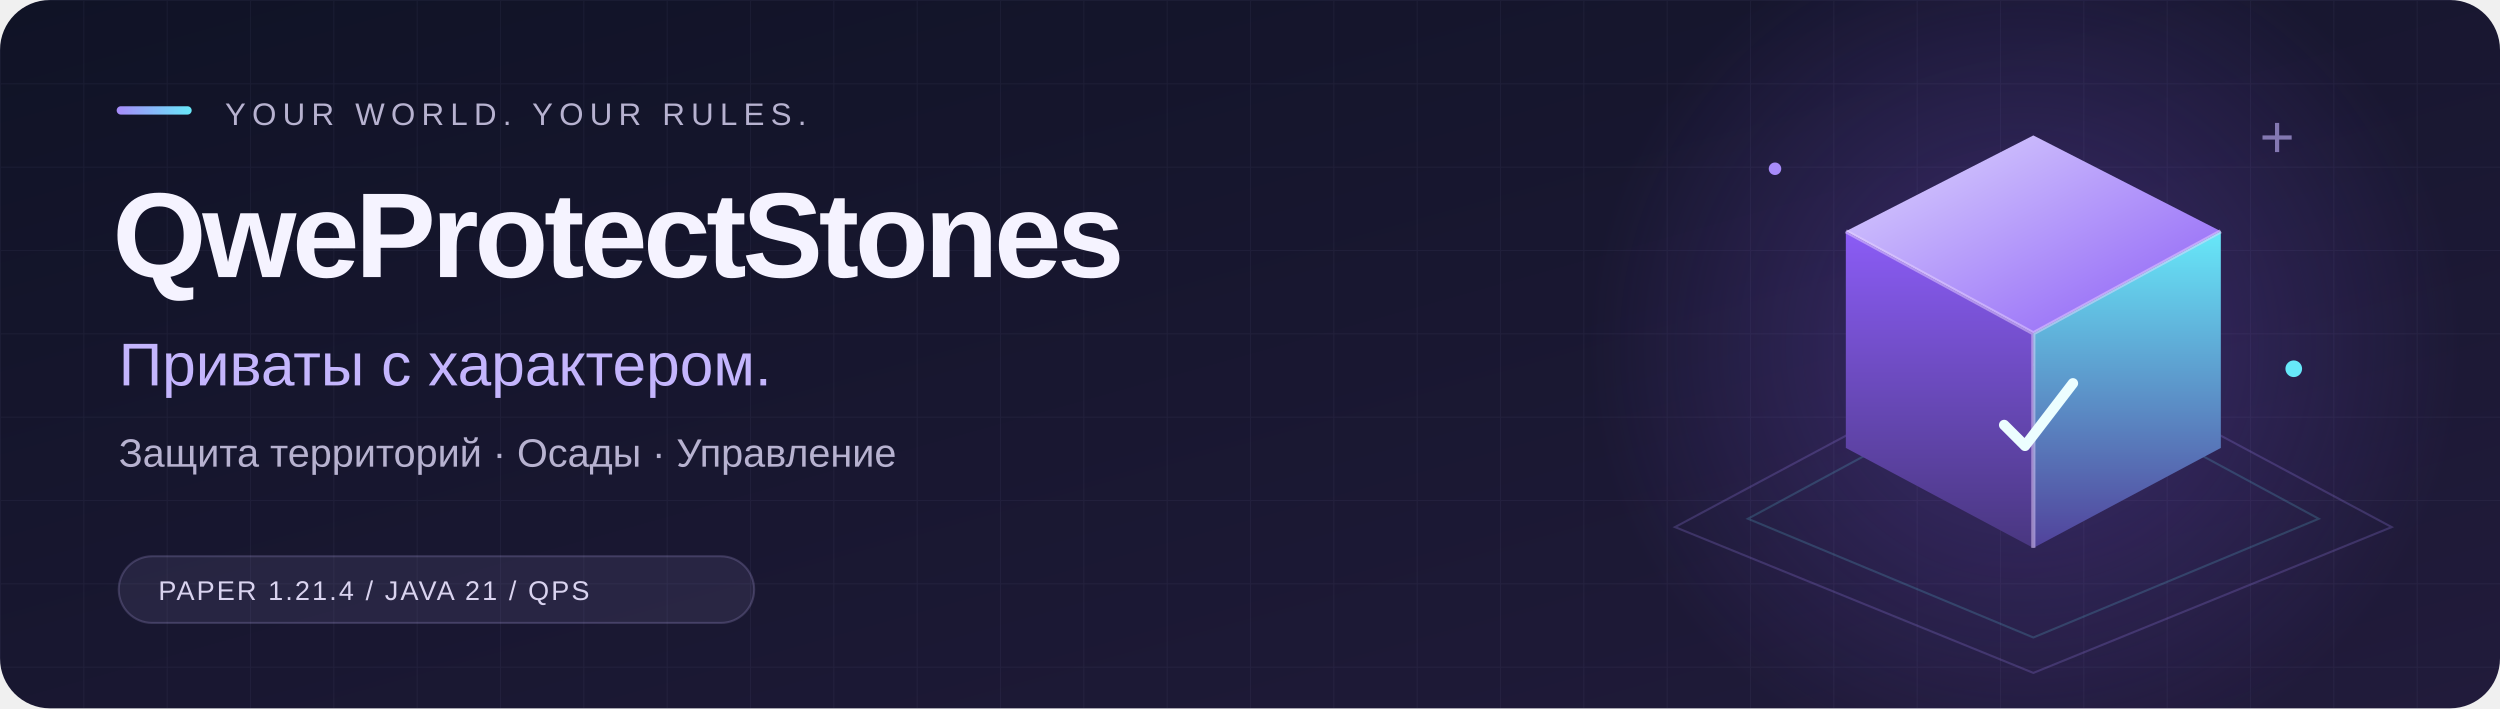
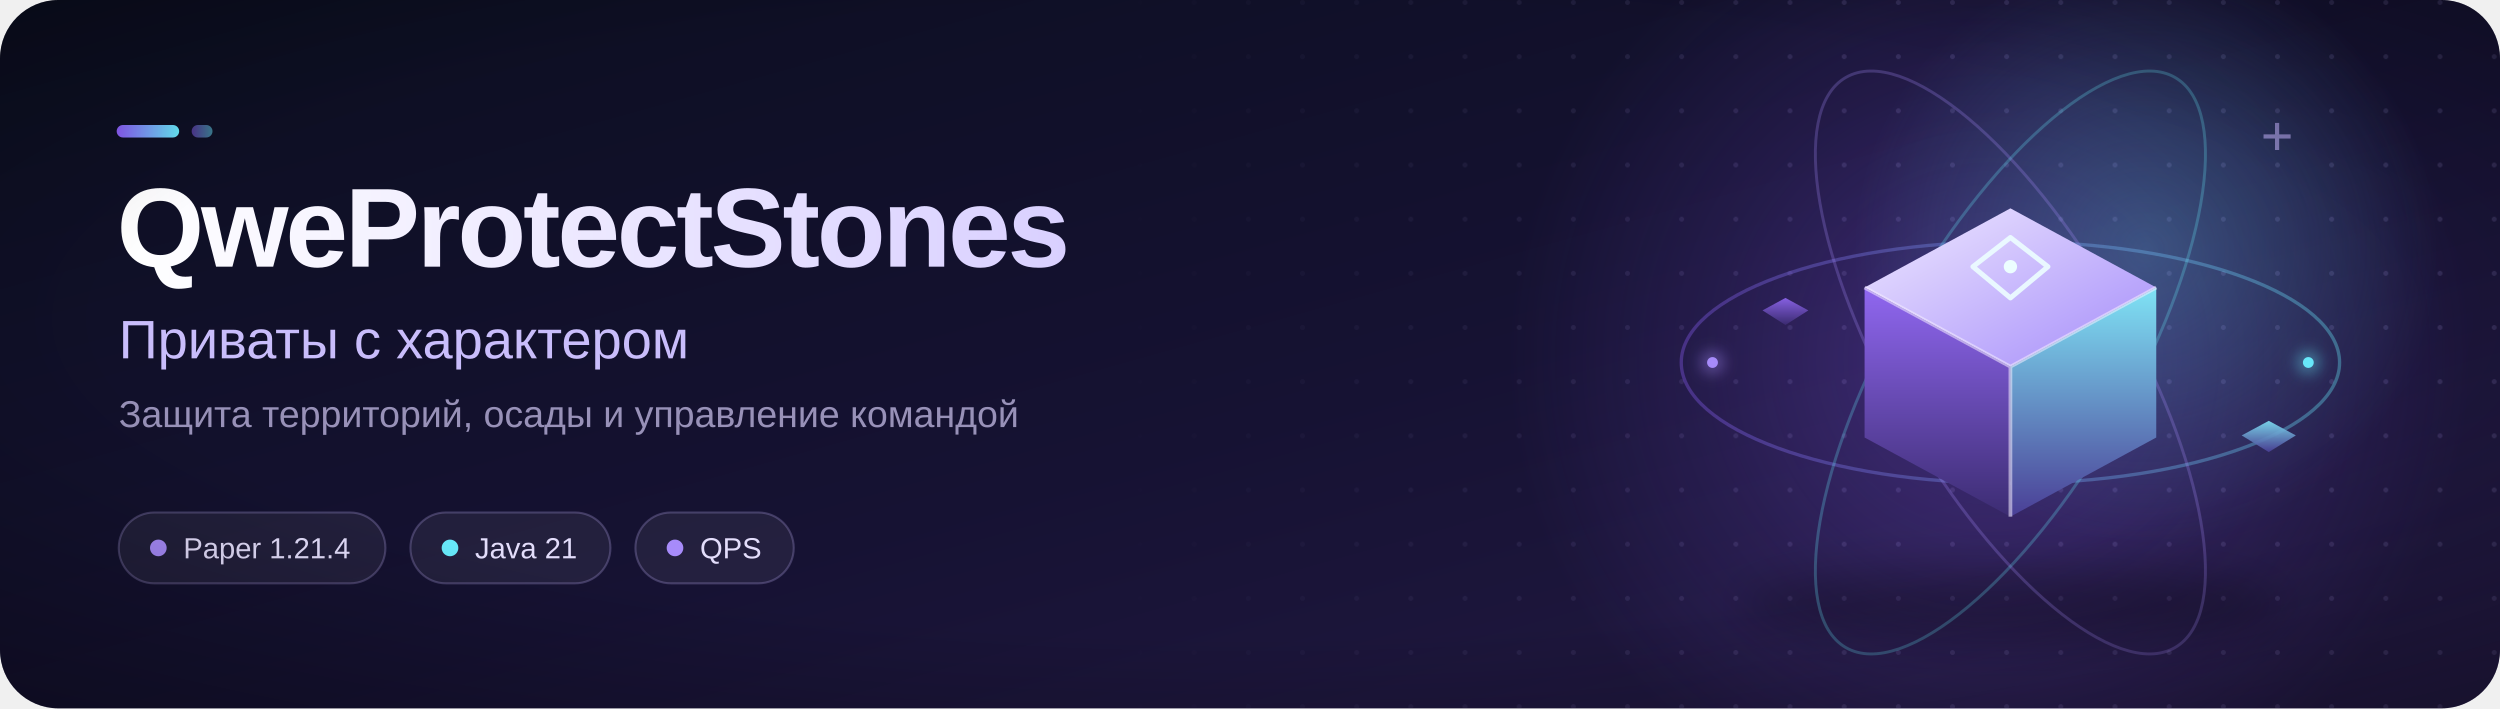
<svg xmlns="http://www.w3.org/2000/svg" width="1200" height="340" viewBox="0 0 1200 340" role="img" aria-labelledby="title desc">
  <defs>
-     <linearGradient id="bg" x2="1" y2="1">
-       <stop stop-color="#101326" />
-       <stop offset="1" stop-color="#211b3b" />
+     <linearGradient id="bg" x1="0" y1="0" x2="1" y2="1">
+       <stop offset="0" stop-color="#0b0e1f" />
+       <stop offset="0.55" stop-color="#161233" />
+       <stop offset="1" stop-color="#241a45" />
    </linearGradient>
-     <linearGradient id="accent" x2="1" y2="0">
-       <stop stop-color="#a78bfa" />
+     <linearGradient id="accentLine" x1="0" y1="0" x2="1" y2="0">
+       <stop offset="0" stop-color="#8b5cf6" />
      <stop offset="1" stop-color="#67e8f9" />
    </linearGradient>
-     <linearGradient id="top" x2="1" y2="1">
-       <stop stop-color="#ddd6fe" />
-       <stop offset="1" stop-color="#8b5cf6" />
+     <linearGradient id="titleFade" x1="0" y1="0" x2="1" y2="0">
+       <stop offset="0" stop-color="#ffffff" />
+       <stop offset="1" stop-color="#d9d0ff" />
    </linearGradient>
-     <linearGradient id="left" x2="0" y2="1">
-       <stop stop-color="#8b5cf6" />
-       <stop offset="1" stop-color="#493780" />
+     <linearGradient id="faceTop" x1="0" y1="0" x2="1" y2="1">
+       <stop offset="0" stop-color="#efe9ff" />
+       <stop offset="1" stop-color="#a48bfa" />
    </linearGradient>
-     <linearGradient id="right" x2="0" y2="1">
-       <stop stop-color="#67e8f9" />
-       <stop offset="1" stop-color="#51429b" />
+     <linearGradient id="faceLeft" x1="0" y1="0" x2="0" y2="1">
+       <stop offset="0" stop-color="#9067f0" />
+       <stop offset="1" stop-color="#3c2c72" />
    </linearGradient>
-     <radialGradient id="halo">
-       <stop stop-color="#8b5cf6" stop-opacity=".3" />
+     <linearGradient id="faceRight" x1="0" y1="0" x2="0" y2="1">
+       <stop offset="0" stop-color="#7fe3f5" />
+       <stop offset="1" stop-color="#4a3f96" />
+     </linearGradient>
+     <radialGradient id="halo" cx="0.5" cy="0.5" r="0.5">
+       <stop offset="0" stop-color="#8b5cf6" stop-opacity="0.35" />
+       <stop offset="0.6" stop-color="#8b5cf6" stop-opacity="0.12" />
      <stop offset="1" stop-color="#8b5cf6" stop-opacity="0" />
    </radialGradient>
-     <pattern id="grid" width="40" height="40" patternUnits="userSpaceOnUse">
-       <path d="M40 0H0V40" fill="none" stroke="#c4b5fd" stroke-opacity=".05" />
+     <radialGradient id="haloCyan" cx="0.5" cy="0.5" r="0.5">
+       <stop offset="0" stop-color="#67e8f9" stop-opacity="0.25" />
+       <stop offset="1" stop-color="#67e8f9" stop-opacity="0" />
+     </radialGradient>
+     <radialGradient id="vignette" cx="0.5" cy="0.45" r="0.75">
+       <stop offset="0.6" stop-color="#000000" stop-opacity="0" />
+       <stop offset="1" stop-color="#000000" stop-opacity="0.35" />
+     </radialGradient>
+     <pattern id="dots" width="26" height="26" patternUnits="userSpaceOnUse">
+       <circle cx="1.2" cy="1.2" r="1.2" fill="#c4b5fd" fill-opacity="0.14" />
    </pattern>
+     <mask id="dotsMask">
+       <linearGradient id="dotsFade" x1="0" y1="0" x2="1" y2="0">
+         <stop offset="0" stop-color="#000" />
+         <stop offset="0.45" stop-color="#000" />
+         <stop offset="0.75" stop-color="#fff" />
+         <stop offset="1" stop-color="#fff" />
+       </linearGradient>
+       <rect width="1200" height="340" fill="url(#dotsFade)" />
+     </mask>
+     <filter id="softBlur" x="-50%" y="-50%" width="200%" height="200%">
+       <feGaussianBlur stdDeviation="10" />
+     </filter>
+     <filter id="glowSmall" x="-100%" y="-100%" width="300%" height="300%">
+       <feGaussianBlur stdDeviation="3" />
+     </filter>
  </defs>
-   <rect width="1200" height="340" rx="24" fill="url(#bg)" />
-   <rect width="1200" height="340" rx="24" fill="url(#grid)" />
-   <circle cx="972" cy="166" r="210" fill="url(#halo)" />
-   <rect x="56" y="51" width="36" height="4" rx="2" fill="url(#accent)" />
-   <text x="108" y="60" fill="#b7b2d0" font-family="Arial, sans-serif" font-size="15" letter-spacing="3">YOUR WORLD. YOUR RULES.</text>
-   <text x="54" y="133" fill="#f5f3ff" font-family="Arial, sans-serif" font-size="58" font-weight="700" letter-spacing="-2">QweProtectStones</text>
-   <text x="57" y="185" fill="#c4b5fd" font-family="Arial, sans-serif" font-size="29">Приваты с характером.</text>
-   <text x="57" y="224" fill="#b7b2d0" font-family="Arial, sans-serif" font-size="19">Защита территорий · Осады · Управление</text>
-   <rect x="57" y="267" width="305" height="32" rx="16" fill="#c4b5fd" fill-opacity=".09" stroke="#c4b5fd" stroke-opacity=".2" />
-   <text x="76" y="288" fill="#d9d3ef" font-family="Arial, sans-serif" font-size="13" letter-spacing="1">PAPER 1.21.4   /   JAVA 21   /   QPS</text>
-   <path d="M804 253 976 161 1148 253 976 323Z" fill="none" stroke="#a78bfa" stroke-opacity=".22" />
-   <path d="M839 249 976 175 1113 249 976 306Z" fill="none" stroke="#67e8f9" stroke-opacity=".18" />
-   <path d="M886 111 976 65 1066 111 976 160Z" fill="url(#top)" />
-   <path d="M886 111 976 160 976 263 886 215Z" fill="url(#left)" />
-   <path d="M976 160 1066 111 1066 215 976 263Z" fill="url(#right)" />
-   <path d="M886 111 976 160 1066 111M976 160V263" fill="none" stroke="#e9d5ff" stroke-opacity=".5" stroke-width="2" />
-   <path d="m962 204 10 10 23-30" fill="none" stroke="#ecfeff" stroke-width="5" stroke-linecap="round" stroke-linejoin="round" />
-   <circle cx="852" cy="81" r="3" fill="#a78bfa" />
-   <circle cx="1101" cy="177" r="4" fill="#67e8f9" />
-   <path d="M1093 59v14m-7-7h14" stroke="#c4b5fd" stroke-width="2" opacity=".6" />
+   <rect width="1200" height="340" rx="28" fill="url(#bg)" />
+   <rect width="1200" height="340" rx="28" fill="url(#dots)" mask="url(#dotsMask)" />
+   <circle cx="955" cy="172" r="230" fill="url(#halo)" />
+   <circle cx="1030" cy="120" r="140" fill="url(#haloCyan)" />
+   <g>
+     <rect x="56" y="60" width="30" height="6" rx="3" fill="url(#accentLine)" />
+     <rect x="92" y="60" width="10" height="6" rx="3" fill="url(#accentLine)" opacity="0.5" />
+     <text x="56" y="128" fill="url(#titleFade)" font-family="'Segoe UI', Arial, sans-serif" font-size="54" font-weight="700" letter-spacing="-1.5">QweProtectStones</text>
+     <text x="57" y="172" fill="#c9bdfb" font-family="'Segoe UI', Arial, sans-serif" font-size="26" font-weight="500">Приваты с характером</text>
+     <text x="57" y="205" fill="#9891b8" font-family="'Segoe UI', Arial, sans-serif" font-size="18">Защита территорий, осады и управление командой</text>
+     <g font-family="'Segoe UI', Arial, sans-serif" font-size="14" fill="#e3ddfb">
+       <rect x="57" y="246" width="128" height="34" rx="17" fill="#ffffff" fill-opacity="0.06" stroke="#c4b5fd" stroke-opacity="0.25" />
+       <circle cx="76" cy="263" r="4" fill="#a78bfa" />
+       <text x="88" y="268">Paper 1.21.4</text>
+       <rect x="197" y="246" width="96" height="34" rx="17" fill="#ffffff" fill-opacity="0.06" stroke="#c4b5fd" stroke-opacity="0.25" />
+       <circle cx="216" cy="263" r="4" fill="#67e8f9" />
+       <text x="228" y="268">Java 21</text>
+       <rect x="305" y="246" width="76" height="34" rx="17" fill="#ffffff" fill-opacity="0.06" stroke="#c4b5fd" stroke-opacity="0.25" />
+       <circle cx="324" cy="263" r="4" fill="#a78bfa" />
+       <text x="336" y="268">QPS</text>
+     </g>
+   </g>
+   <g>
+     <ellipse cx="965" cy="290" rx="130" ry="18" fill="#000000" opacity="0.25" filter="url(#softBlur)" />
+     <g fill="none" stroke-linecap="round">
+       <ellipse cx="965" cy="174" rx="158" ry="58" stroke="url(#accentLine)" stroke-opacity="0.35" stroke-width="1.6" />
+       <ellipse cx="965" cy="174" rx="158" ry="58" stroke="#a78bfa" stroke-opacity="0.26" stroke-width="1.4" transform="rotate(60 965 174)" />
+       <ellipse cx="965" cy="174" rx="158" ry="58" stroke="#67e8f9" stroke-opacity="0.26" stroke-width="1.4" transform="rotate(120 965 174)">
+         <animateTransform attributeName="transform" type="rotate" from="120 965 174" to="480 965 174" dur="26s" repeatCount="indefinite" />
+       </ellipse>
+     </g>
+     <circle cx="965" cy="116" r="3" fill="#c4b5fd" />
+     <circle cx="965" cy="116" r="7" fill="#c4b5fd" opacity="0.4" filter="url(#glowSmall)" />
+     <circle cx="1108" cy="174" r="2.6" fill="#67e8f9" />
+     <circle cx="1108" cy="174" r="6" fill="#67e8f9" opacity="0.35" filter="url(#glowSmall)" />
+     <circle cx="822" cy="174" r="2.6" fill="#a78bfa" />
+     <circle cx="822" cy="174" r="6" fill="#a78bfa" opacity="0.35" filter="url(#glowSmall)" />
+     <path d="M895 138 965 100 1035 138 965 176Z" fill="url(#faceTop)" />
+     <path d="M895 138 965 176 965 248 895 210Z" fill="url(#faceLeft)" />
+     <path d="M965 176 1035 138 1035 210 965 248Z" fill="url(#faceRight)" />
+     <path d="M895 138 965 176 1035 138M965 176V248" fill="none" stroke="#f3ecff" stroke-opacity="0.55" stroke-width="1.8" />
+     <path d="M965 114 983 128 965 143 947 128Z" fill="none" stroke="#ecfeff" stroke-width="2.4" stroke-linejoin="round" stroke-opacity="0.9" />
+     <circle cx="965" cy="128" r="3.2" fill="#ecfeff" />
+     <path d="M1076 209 1089 202 1102 209 1089 217Z" fill="url(#faceRight)" opacity="0.9" />
+     <path d="M846 149 857 143 868 149 857 156Z" fill="url(#faceLeft)" opacity="0.9" />
+     <path d="M1093 59v13m-6.5-6.5h13" stroke="#c4b5fd" stroke-width="2" opacity="0.55" />
+   </g>
+   <rect width="1200" height="340" rx="28" fill="url(#vignette)" />
</svg>
